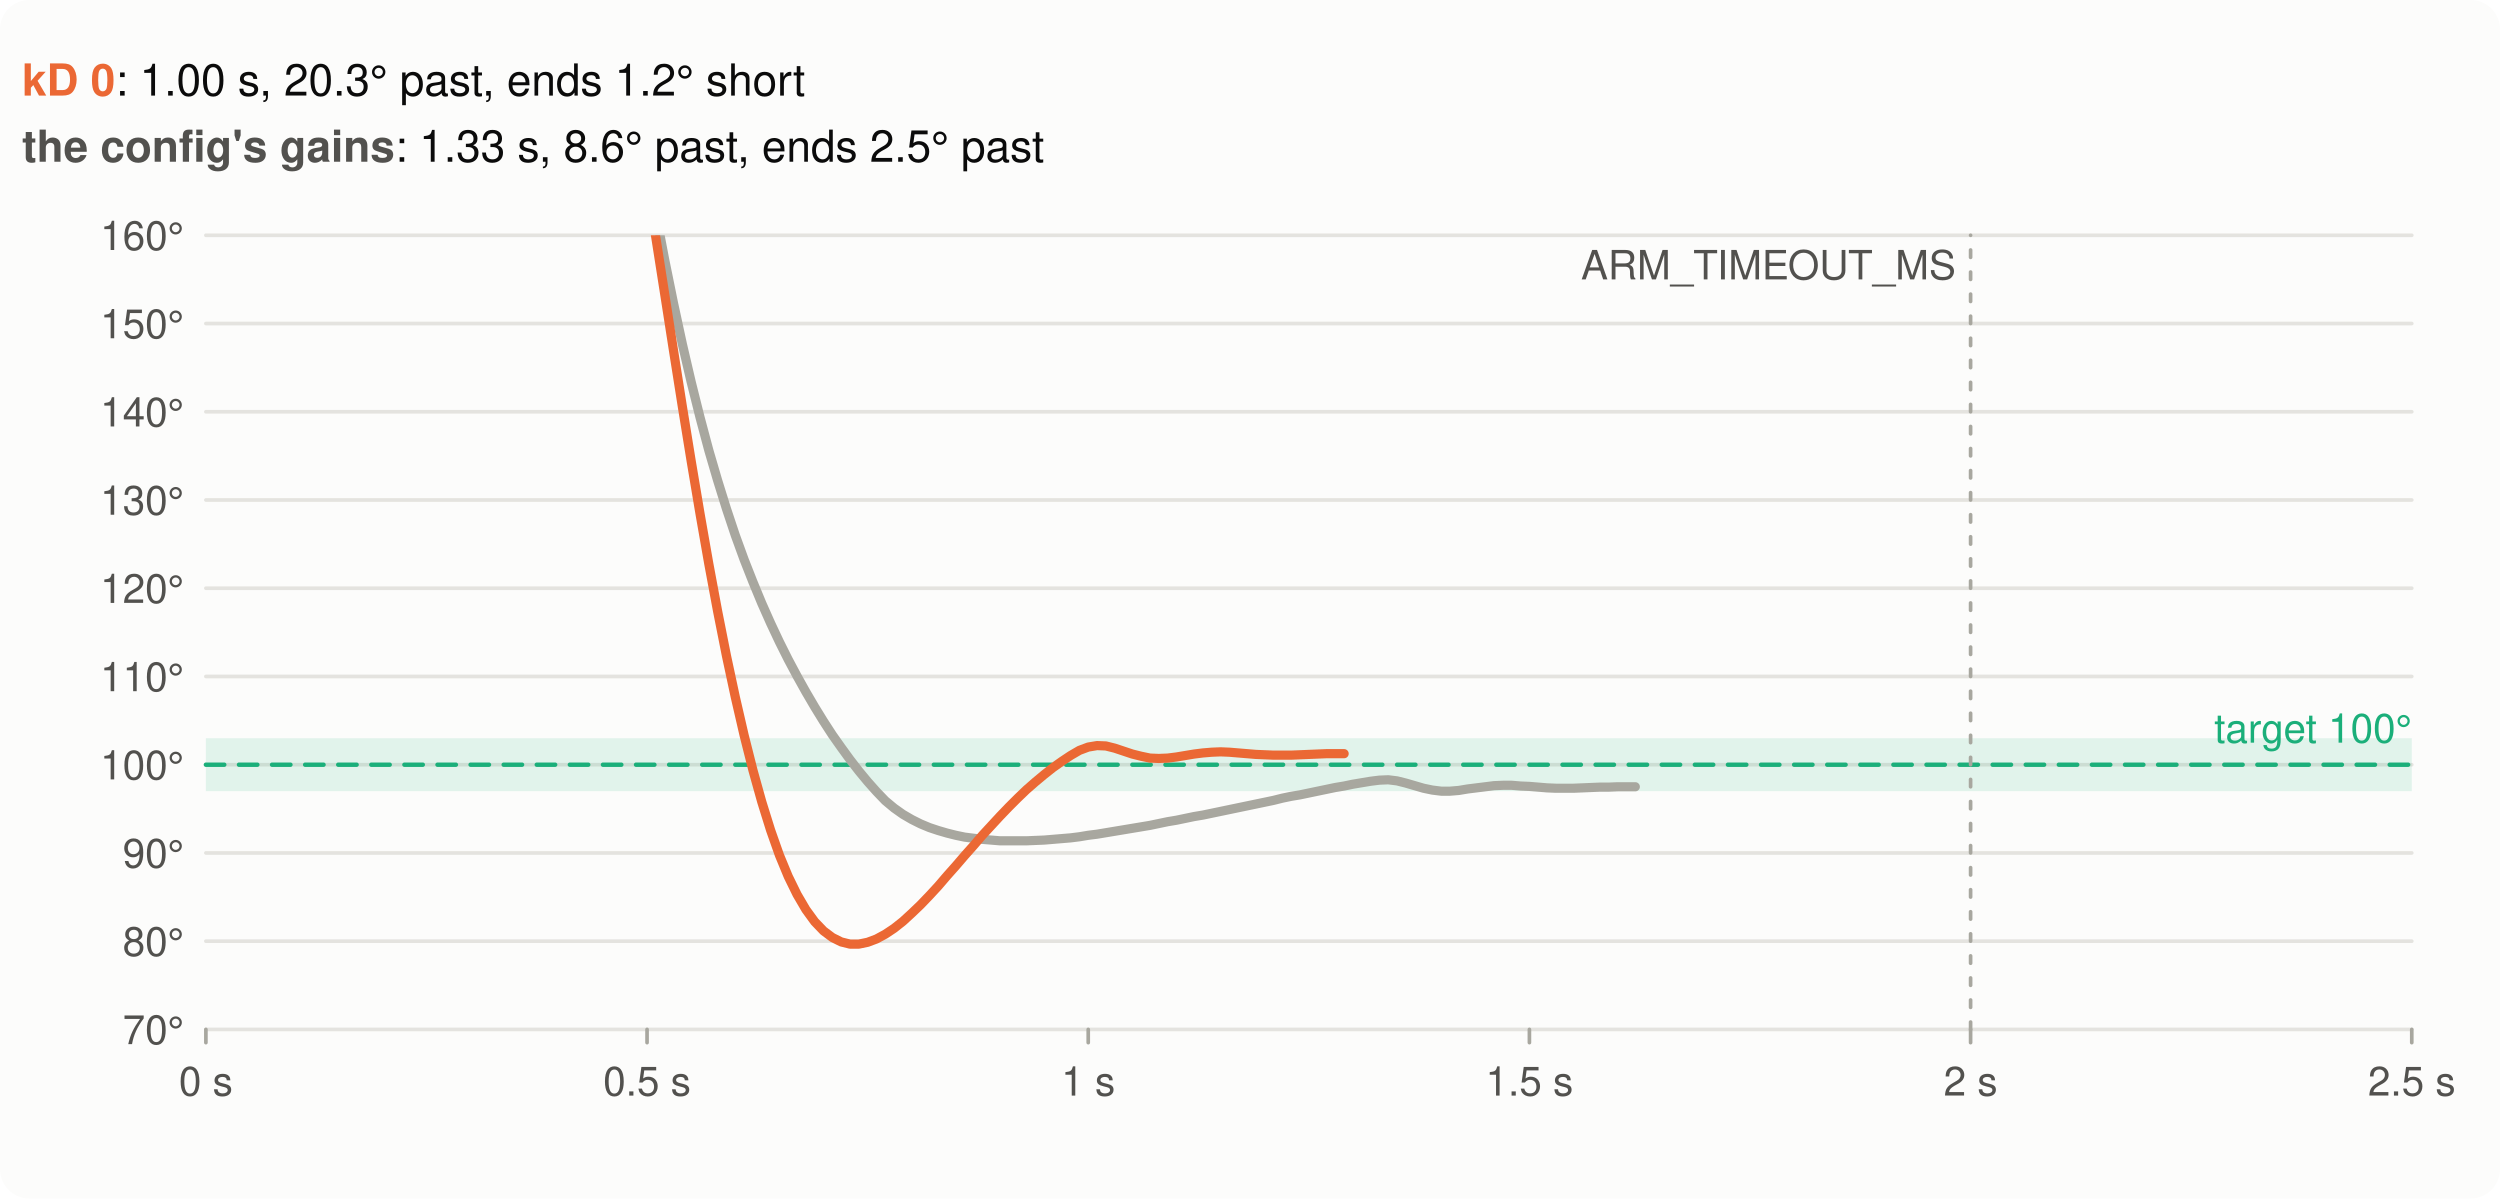
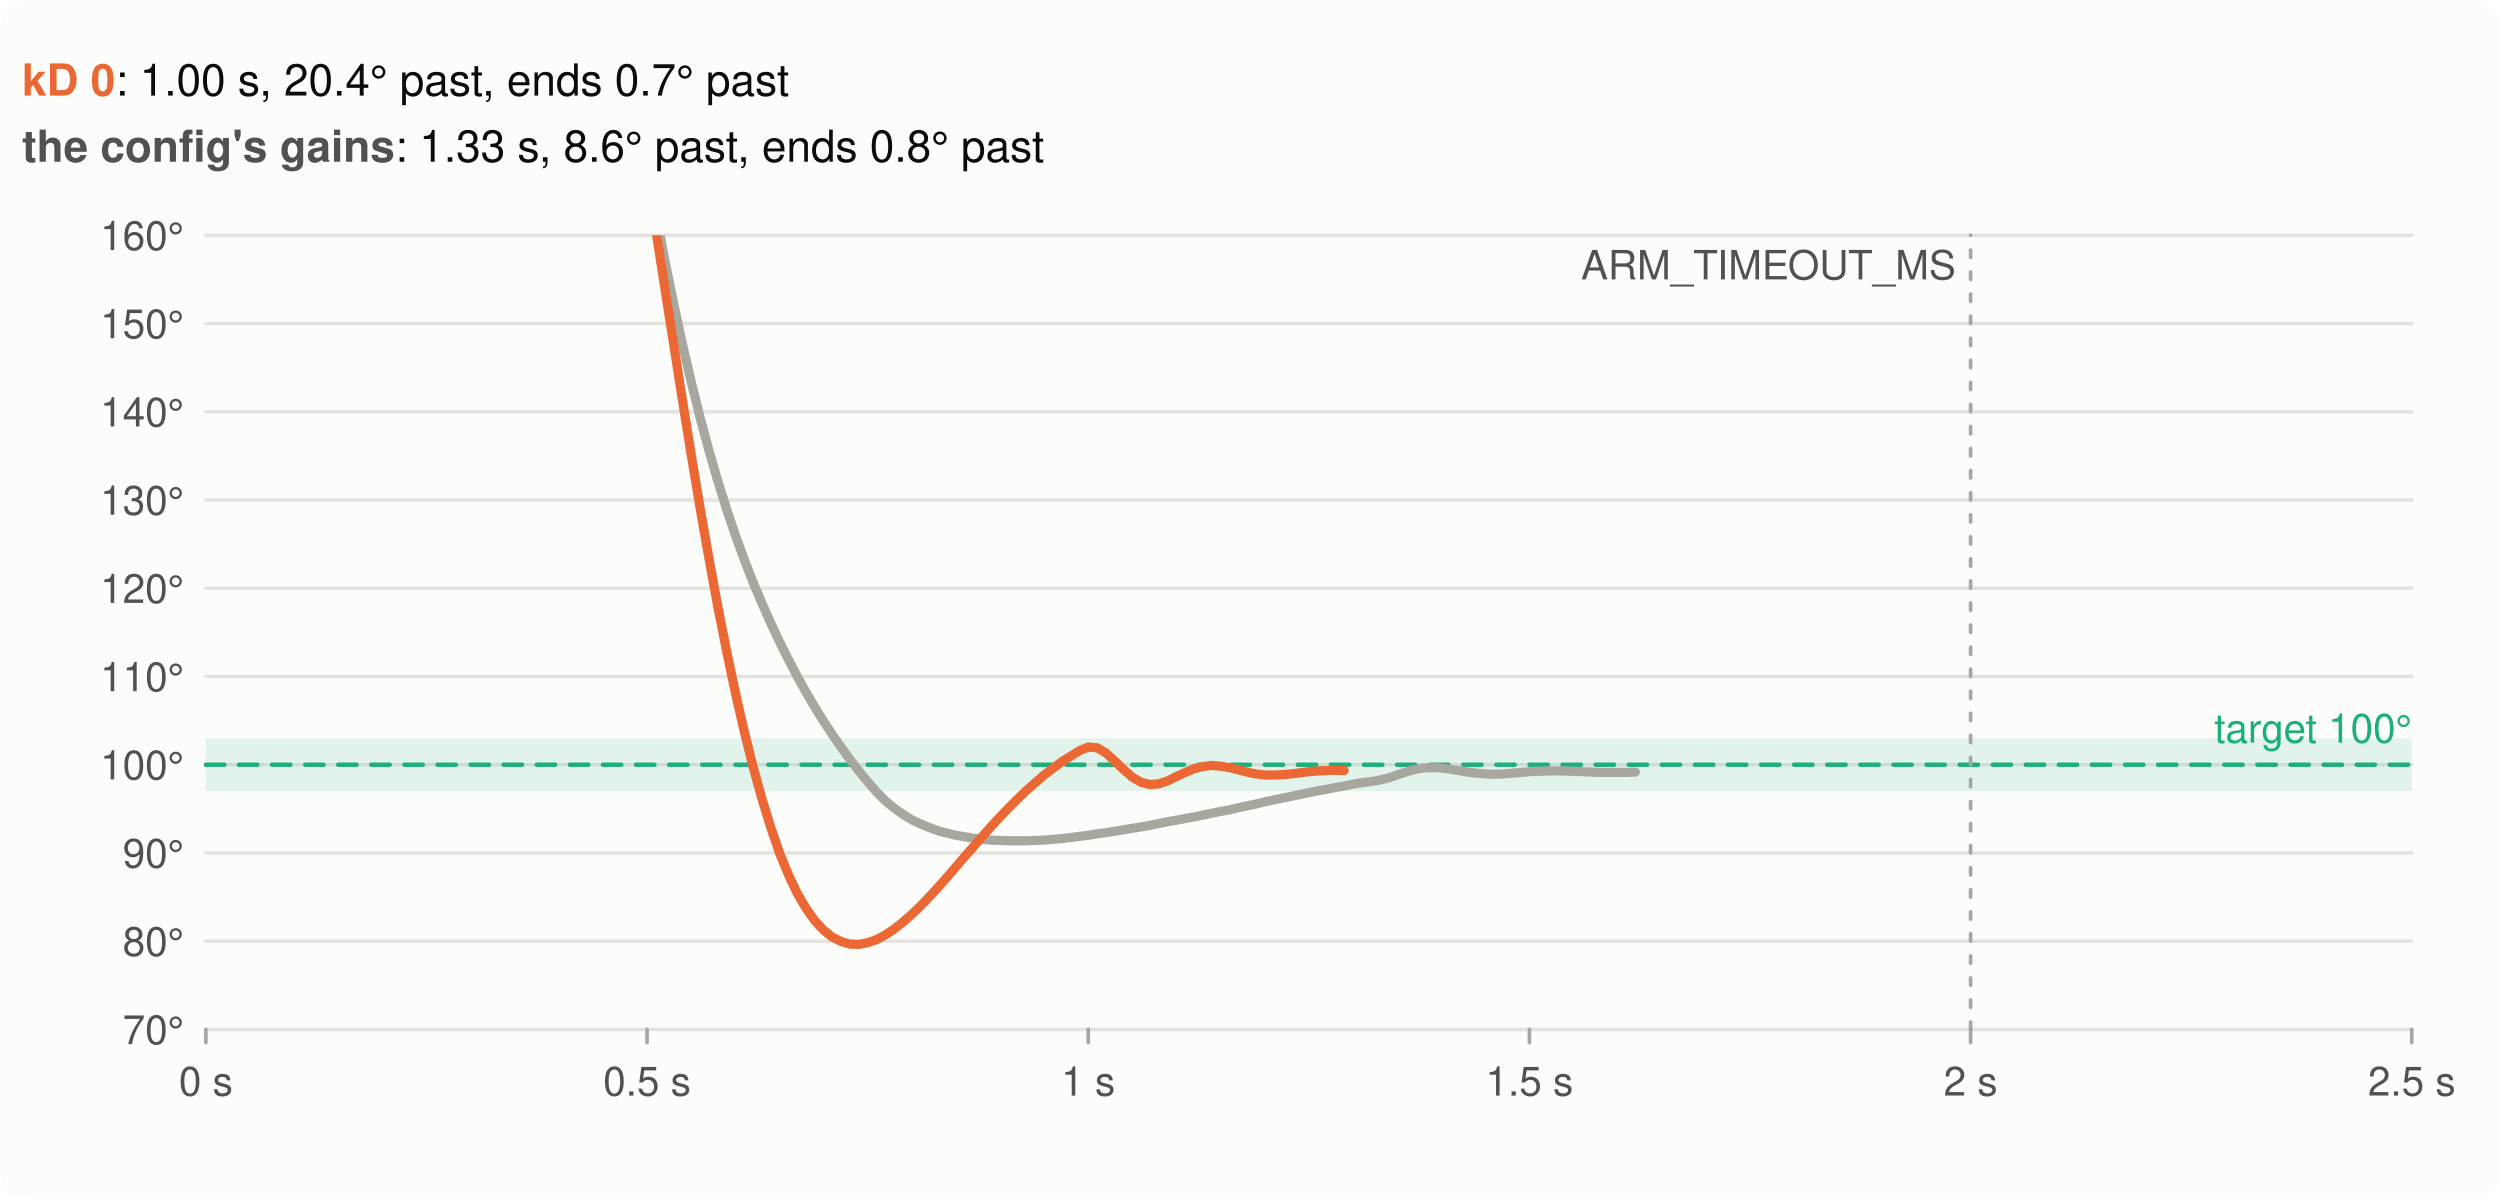
<svg xmlns="http://www.w3.org/2000/svg" width="680" height="326" viewBox="0 0 680 326" font-family="-apple-system, Segoe UI, Helvetica, Arial, sans-serif">
  <rect width="100%" height="100%" rx="8" fill="#fcfcfb" />
  <line x1="56.0" y1="280.0" x2="656.0" y2="280.0" stroke="#e4e3df" stroke-width="1.0" stroke-linecap="round" />
  <text x="50.0" y="284.0" text-anchor="end" fill="#52514e" font-size="11">70°</text>
  <line x1="56.0" y1="256.0" x2="656.0" y2="256.0" stroke="#e4e3df" stroke-width="1.0" stroke-linecap="round" />
  <text x="50.0" y="260.0" text-anchor="end" fill="#52514e" font-size="11">80°</text>
  <line x1="56.0" y1="232.0" x2="656.0" y2="232.0" stroke="#e4e3df" stroke-width="1.0" stroke-linecap="round" />
  <text x="50.0" y="236.0" text-anchor="end" fill="#52514e" font-size="11">90°</text>
  <line x1="56.0" y1="208.0" x2="656.0" y2="208.0" stroke="#e4e3df" stroke-width="1.0" stroke-linecap="round" />
  <text x="50.0" y="212.0" text-anchor="end" fill="#52514e" font-size="11">100°</text>
  <line x1="56.0" y1="184.0" x2="656.0" y2="184.0" stroke="#e4e3df" stroke-width="1.0" stroke-linecap="round" />
  <text x="50.0" y="188.0" text-anchor="end" fill="#52514e" font-size="11">110°</text>
  <line x1="56.0" y1="160.0" x2="656.0" y2="160.0" stroke="#e4e3df" stroke-width="1.0" stroke-linecap="round" />
  <text x="50.0" y="164.0" text-anchor="end" fill="#52514e" font-size="11">120°</text>
  <line x1="56.0" y1="136.0" x2="656.0" y2="136.0" stroke="#e4e3df" stroke-width="1.0" stroke-linecap="round" />
  <text x="50.0" y="140.0" text-anchor="end" fill="#52514e" font-size="11">130°</text>
  <line x1="56.0" y1="112.0" x2="656.0" y2="112.0" stroke="#e4e3df" stroke-width="1.0" stroke-linecap="round" />
  <text x="50.0" y="116.0" text-anchor="end" fill="#52514e" font-size="11">140°</text>
  <line x1="56.0" y1="88.0" x2="656.0" y2="88.0" stroke="#e4e3df" stroke-width="1.0" stroke-linecap="round" />
  <text x="50.0" y="92.0" text-anchor="end" fill="#52514e" font-size="11">150°</text>
  <line x1="56.0" y1="64.0" x2="656.0" y2="64.0" stroke="#e4e3df" stroke-width="1.0" stroke-linecap="round" />
  <text x="50.0" y="68.0" text-anchor="end" fill="#52514e" font-size="11">160°</text>
  <line x1="56.0" y1="280.0" x2="56.0" y2="283.6" stroke="#a8a79f" stroke-width="1.0" stroke-linecap="round" />
  <text x="56.0" y="298.0" text-anchor="middle" fill="#52514e" font-size="11">0 s</text>
  <line x1="176.0" y1="280.0" x2="176.0" y2="283.6" stroke="#a8a79f" stroke-width="1.0" stroke-linecap="round" />
  <text x="176.0" y="298.0" text-anchor="middle" fill="#52514e" font-size="11">0.5 s</text>
  <line x1="296.0" y1="280.0" x2="296.0" y2="283.6" stroke="#a8a79f" stroke-width="1.0" stroke-linecap="round" />
  <text x="296.0" y="298.0" text-anchor="middle" fill="#52514e" font-size="11">1 s</text>
  <line x1="416.0" y1="280.0" x2="416.0" y2="283.6" stroke="#a8a79f" stroke-width="1.0" stroke-linecap="round" />
  <text x="416.0" y="298.0" text-anchor="middle" fill="#52514e" font-size="11">1.5 s</text>
  <line x1="536.0" y1="280.0" x2="536.0" y2="283.6" stroke="#a8a79f" stroke-width="1.0" stroke-linecap="round" />
  <text x="536.0" y="298.0" text-anchor="middle" fill="#52514e" font-size="11">2 s</text>
  <line x1="656.0" y1="280.0" x2="656.0" y2="283.6" stroke="#a8a79f" stroke-width="1.0" stroke-linecap="round" />
  <text x="656.0" y="298.0" text-anchor="middle" fill="#52514e" font-size="11">2.5 s</text>
  <rect x="56.0" y="200.8" width="600.0" height="14.4" fill="#1baf7a" fill-opacity="0.12" />
  <line x1="56.0" y1="208.0" x2="656.0" y2="208.0" stroke="#1baf7a" stroke-width="1.2" stroke-linecap="round" stroke-dasharray="5 4" />
  <text x="656.0" y="202.0" text-anchor="end" fill="#1baf7a" font-size="11">target 100°</text>
  <line x1="536.0" y1="280.0" x2="536.0" y2="64.0" stroke="#a8a79f" stroke-width="1.0" stroke-linecap="round" stroke-dasharray="2 4" />
  <text x="532.0" y="76.0" text-anchor="end" fill="#52514e" font-size="11">ARM_TIMEOUT_MS</text>
  <clipPath id="inside">
    <rect x="56.0" y="64.0" width="600.0" height="216.0" />
  </clipPath>
  <g clip-path="url(#inside)">
-     <path d="M56.0 -630.0 L58.4 -630.0 L60.8 -628.4 L63.2 -624.3 L65.6 -618.1 L68.0 -610.3 L70.4 -601.1 L72.8 -590.7 L75.2 -579.4 L77.6 -567.4 L80.0 -554.8 L82.4 -541.7 L84.8 -528.1 L87.2 -514.3 L89.6 -500.1 L92.0 -485.8 L94.4 -471.2 L96.8 -456.5 L99.2 -441.7 L101.6 -426.8 L104.0 -411.8 L106.4 -396.7 L108.8 -381.6 L111.2 -366.5 L113.6 -351.3 L116.0 -336.0 L118.4 -320.8 L120.8 -305.5 L123.2 -290.2 L125.6 -274.9 L128.0 -259.6 L130.4 -244.3 L132.8 -229.0 L135.2 -213.6 L137.6 -198.3 L140.0 -182.9 L142.4 -167.6 L144.8 -152.2 L147.2 -136.9 L149.6 -121.5 L152.0 -106.2 L154.4 -90.8 L156.8 -75.5 L159.2 -60.1 L161.6 -44.8 L164.0 -29.4 L166.4 -14.1 L168.8 1.2 L171.2 16.3 L173.6 30.8 L176.0 44.8 L178.4 58.1 L180.8 70.7 L183.2 82.5 L185.6 93.6 L188.0 103.9 L190.4 113.5 L192.8 122.5 L195.2 130.7 L197.6 138.4 L200.0 145.6 L202.4 152.2 L204.8 158.3 L207.2 164.1 L209.6 169.5 L212.0 174.6 L214.4 179.4 L216.8 183.9 L219.2 188.2 L221.6 192.3 L224.0 196.2 L226.4 199.9 L228.8 203.3 L231.2 206.6 L233.6 209.7 L236.0 212.6 L238.4 215.3 L240.8 217.8 L243.2 219.8 L245.6 221.5 L248.0 222.9 L250.4 224.1 L252.8 225.1 L255.2 225.9 L257.6 226.6 L260.0 227.2 L262.4 227.7 L264.8 228.0 L267.2 228.3 L269.6 228.5 L272.0 228.7 L274.4 228.7 L276.8 228.7 L279.2 228.7 L281.6 228.6 L284.0 228.5 L286.4 228.3 L288.8 228.1 L291.2 227.9 L293.6 227.6 L296.0 227.2 L298.4 226.9 L300.8 226.5 L303.2 226.1 L305.6 225.7 L308.0 225.3 L310.4 224.9 L312.8 224.5 L315.2 224.0 L317.6 223.5 L320.0 223.1 L322.4 222.6 L324.8 222.1 L327.2 221.7 L329.6 221.2 L332.0 220.7 L334.4 220.2 L336.8 219.7 L339.2 219.2 L341.6 218.7 L344.0 218.2 L346.4 217.7 L348.8 217.1 L351.2 216.6 L353.6 216.2 L356.0 215.7 L358.4 215.2 L360.8 214.7 L363.2 214.2 L365.6 213.8 L368.0 213.3 L370.4 212.9 L372.8 212.5 L375.2 212.2 L377.6 212.1 L380.0 212.4 L382.4 213.0 L384.8 213.7 L387.2 214.4 L389.6 214.9 L392.0 215.2 L394.4 215.2 L396.8 215.0 L399.2 214.6 L401.6 214.3 L404.0 214.0 L406.4 213.7 L408.8 213.6 L411.2 213.6 L413.6 213.8 L416.0 213.9 L418.4 214.1 L420.8 214.3 L423.2 214.4 L425.6 214.4 L428.0 214.4 L430.4 214.3 L432.8 214.2 L435.2 214.1 L437.6 214.1 L440.0 214.0 L442.4 214.0 L444.8 214.0 " fill="none" stroke="#a8a79f" stroke-width="2.5" stroke-linejoin="round" stroke-linecap="round" />
-     <path d="M56.0 -628.3 L58.4 -628.3 L60.8 -626.7 L63.2 -622.5 L65.6 -616.3 L68.0 -608.4 L70.4 -599.2 L72.8 -588.9 L75.2 -577.6 L77.6 -565.6 L80.0 -552.9 L82.4 -539.8 L84.8 -526.3 L87.2 -512.4 L89.6 -498.2 L92.0 -483.9 L94.4 -469.3 L96.8 -454.6 L99.2 -439.8 L101.6 -424.9 L104.0 -409.9 L106.4 -394.8 L108.8 -379.7 L111.2 -364.5 L113.6 -349.3 L116.0 -334.1 L118.4 -318.9 L120.8 -303.6 L123.2 -288.3 L125.6 -273.0 L128.0 -257.7 L130.4 -242.4 L132.8 -227.0 L135.2 -211.7 L137.6 -196.4 L140.0 -181.0 L142.4 -165.7 L144.8 -150.3 L147.2 -135.0 L149.6 -119.6 L152.0 -104.3 L154.4 -88.9 L156.8 -73.6 L159.2 -58.2 L161.6 -42.9 L164.0 -27.5 L166.4 -12.1 L168.8 3.2 L171.2 18.6 L173.6 33.9 L176.0 49.3 L178.4 64.7 L180.8 80.0 L183.2 95.4 L185.6 110.6 L188.0 125.4 L190.4 139.7 L192.8 153.4 L195.2 166.3 L197.6 178.4 L200.0 189.6 L202.4 200.0 L204.8 209.5 L207.2 218.1 L209.6 225.8 L212.0 232.6 L214.4 238.4 L216.8 243.3 L219.2 247.4 L221.6 250.7 L224.0 253.2 L226.4 255.0 L228.8 256.2 L231.2 256.8 L233.6 256.8 L236.0 256.3 L238.4 255.4 L240.8 254.1 L243.2 252.5 L245.6 250.6 L248.0 248.4 L250.4 246.1 L252.8 243.6 L255.2 241.0 L257.6 238.2 L260.0 235.5 L262.4 232.7 L264.8 230.0 L267.2 227.2 L269.6 224.6 L272.0 222.0 L274.4 219.5 L276.8 217.1 L279.2 214.8 L281.6 212.7 L284.0 210.7 L286.4 208.8 L288.8 207.1 L291.2 205.5 L293.6 204.1 L296.0 203.2 L298.4 202.8 L300.8 202.9 L303.2 203.5 L305.6 204.3 L308.0 205.1 L310.4 205.7 L312.8 206.2 L315.2 206.3 L317.6 206.2 L320.0 205.9 L322.4 205.5 L324.8 205.1 L327.2 204.8 L329.6 204.6 L332.0 204.5 L334.4 204.6 L336.8 204.8 L339.2 205.0 L341.6 205.2 L344.0 205.3 L346.4 205.4 L348.8 205.4 L351.2 205.4 L353.6 205.3 L356.0 205.2 L358.4 205.1 L360.8 205.0 L363.2 205.0 L365.6 205.0 " fill="none" stroke="#eb6834" stroke-width="2.5" stroke-linejoin="round" stroke-linecap="round" />
+     <path d="M56.0 -630.0 L58.4 -630.0 L60.8 -628.4 L63.2 -624.3 L65.6 -618.2 L68.0 -610.3 L70.4 -601.1 L72.8 -590.7 L75.2 -579.5 L77.6 -567.5 L80.0 -554.8 L82.4 -541.7 L84.8 -528.2 L87.2 -514.3 L89.6 -500.2 L92.0 -485.8 L94.4 -471.3 L96.8 -456.6 L99.2 -441.8 L101.6 -426.8 L104.0 -411.8 L106.4 -396.8 L108.8 -381.7 L111.2 -366.5 L113.6 -351.3 L116.0 -336.1 L118.4 -320.8 L120.8 -305.5 L123.2 -290.3 L125.6 -275.0 L128.0 -259.6 L130.4 -244.3 L132.8 -229.0 L135.2 -213.7 L137.6 -198.3 L140.0 -183.0 L142.4 -167.6 L144.8 -152.3 L147.2 -136.9 L149.6 -121.6 L152.0 -106.2 L154.4 -90.9 L156.8 -75.5 L159.2 -60.2 L161.6 -44.8 L164.0 -29.4 L166.4 -14.1 L168.8 1.2 L171.2 16.2 L173.6 30.7 L176.0 44.7 L178.4 58.0 L180.8 70.6 L183.2 82.4 L185.6 93.5 L188.0 103.8 L190.4 113.5 L192.8 122.4 L195.2 130.7 L197.6 138.4 L200.0 145.5 L202.4 152.1 L204.8 158.3 L207.2 164.0 L209.6 169.4 L212.0 174.5 L214.4 179.3 L216.8 183.9 L219.2 188.2 L221.6 192.3 L224.0 196.2 L226.4 199.8 L228.8 203.3 L231.2 206.6 L233.6 209.7 L236.0 212.6 L238.4 215.4 L240.8 217.8 L243.2 219.8 L245.6 221.5 L248.0 223.0 L250.4 224.1 L252.8 225.1 L255.2 226.0 L257.6 226.6 L260.0 227.2 L262.4 227.6 L264.8 228.0 L267.2 228.3 L269.6 228.5 L272.0 228.6 L274.4 228.7 L276.8 228.7 L279.2 228.7 L281.6 228.6 L284.0 228.5 L286.4 228.3 L288.8 228.1 L291.2 227.8 L293.6 227.5 L296.0 227.2 L298.4 226.8 L300.8 226.5 L303.2 226.1 L305.6 225.7 L308.0 225.3 L310.4 224.9 L312.8 224.5 L315.2 224.0 L317.6 223.5 L320.0 223.1 L322.4 222.6 L324.8 222.2 L327.2 221.7 L329.6 221.2 L332.0 220.7 L334.4 220.3 L336.8 219.7 L339.2 219.2 L341.6 218.7 L344.0 218.1 L346.4 217.6 L348.8 217.1 L351.2 216.6 L353.6 216.1 L356.0 215.6 L358.4 215.1 L360.8 214.7 L363.2 214.2 L365.6 213.8 L368.0 213.3 L370.4 212.9 L372.8 212.6 L375.2 212.2 L377.6 211.6 L380.0 210.8 L382.4 210.0 L384.8 209.3 L387.2 208.9 L389.6 208.8 L392.0 208.9 L394.4 209.2 L396.8 209.6 L399.2 210.0 L401.6 210.3 L404.0 210.5 L406.4 210.6 L408.8 210.5 L411.2 210.3 L413.6 210.1 L416.0 209.9 L418.4 209.8 L420.8 209.7 L423.2 209.7 L425.6 209.7 L428.0 209.8 L430.4 209.9 L432.8 210.0 L435.2 210.1 L437.6 210.1 L440.0 210.1 L442.4 210.1 L444.8 210.0 " fill="none" stroke="#a8a79f" stroke-width="2.5" stroke-linejoin="round" stroke-linecap="round" />
+     <path d="M56.0 -630.0 L58.4 -630.0 L60.8 -628.4 L63.2 -624.3 L65.6 -618.2 L68.0 -610.3 L70.4 -601.1 L72.8 -590.7 L75.2 -579.5 L77.6 -567.5 L80.0 -554.8 L82.4 -541.7 L84.8 -528.2 L87.2 -514.3 L89.6 -500.2 L92.0 -485.8 L94.4 -471.2 L96.8 -456.5 L99.2 -441.7 L101.6 -426.8 L104.0 -411.8 L106.4 -396.8 L108.8 -381.6 L111.2 -366.5 L113.6 -351.3 L116.0 -336.0 L118.4 -320.8 L120.8 -305.5 L123.2 -290.2 L125.6 -274.9 L128.0 -259.6 L130.4 -244.3 L132.8 -229.0 L135.2 -213.6 L137.6 -198.3 L140.0 -183.0 L142.4 -167.6 L144.8 -152.3 L147.2 -136.9 L149.6 -121.6 L152.0 -106.2 L154.4 -90.9 L156.8 -75.5 L159.2 -60.1 L161.6 -44.8 L164.0 -29.4 L166.4 -14.1 L168.8 1.3 L171.2 16.6 L173.6 32.0 L176.0 47.4 L178.4 62.7 L180.8 78.1 L183.2 93.4 L185.6 108.7 L188.0 123.6 L190.4 138.0 L192.8 151.7 L195.2 164.8 L197.6 176.9 L200.0 188.3 L202.4 198.8 L204.8 208.4 L207.2 217.1 L209.6 224.9 L212.0 231.9 L214.4 237.8 L216.8 242.9 L219.2 247.0 L221.6 250.4 L224.0 253.0 L226.4 254.9 L228.8 256.1 L231.2 256.8 L233.6 256.9 L236.0 256.4 L238.4 255.6 L240.8 254.3 L243.2 252.7 L245.6 250.8 L248.0 248.7 L250.4 246.4 L252.8 243.9 L255.2 241.3 L257.6 238.6 L260.0 235.8 L262.4 233.0 L264.8 230.3 L267.2 227.5 L269.6 224.8 L272.0 222.2 L274.4 219.7 L276.8 217.3 L279.2 215.0 L281.6 212.9 L284.0 210.8 L286.4 209.0 L288.8 207.2 L291.2 205.7 L293.6 204.2 L296.0 203.2 L298.4 203.4 L300.8 204.8 L303.2 207.0 L305.6 209.3 L308.0 211.4 L310.4 212.8 L312.8 213.4 L315.2 213.2 L317.6 212.4 L320.0 211.2 L322.4 210.1 L324.8 209.1 L327.2 208.5 L329.6 208.2 L332.0 208.4 L334.4 208.8 L336.8 209.4 L339.2 210.0 L341.6 210.5 L344.0 210.8 L346.4 210.8 L348.8 210.7 L351.2 210.5 L353.6 210.2 L356.0 209.9 L358.4 209.7 L360.8 209.6 L363.2 209.5 L365.6 209.6 " fill="none" stroke="#eb6834" stroke-width="2.5" stroke-linejoin="round" stroke-linecap="round" />
  </g>
  <text x="6.0" y="26.0" text-anchor="start" fill="#0b0b0b" font-size="12">
-     <tspan fill="#eb6834" font-weight="600">kD 0</tspan>: 1.00 s, 20.3° past, ends 1.2° short</text>
+     <tspan fill="#eb6834" font-weight="600">kD 0</tspan>: 1.00 s, 20.4° past, ends 0.7° past</text>
  <text x="6.0" y="44.0" text-anchor="start" fill="#0b0b0b" font-size="12">
-     <tspan fill="#52514e" font-weight="600">the config's gains</tspan>: 1.33 s, 8.6° past, ends 2.5° past</text>
+     <tspan fill="#52514e" font-weight="600">the config's gains</tspan>: 1.33 s, 8.6° past, ends 0.8° past</text>
</svg>
